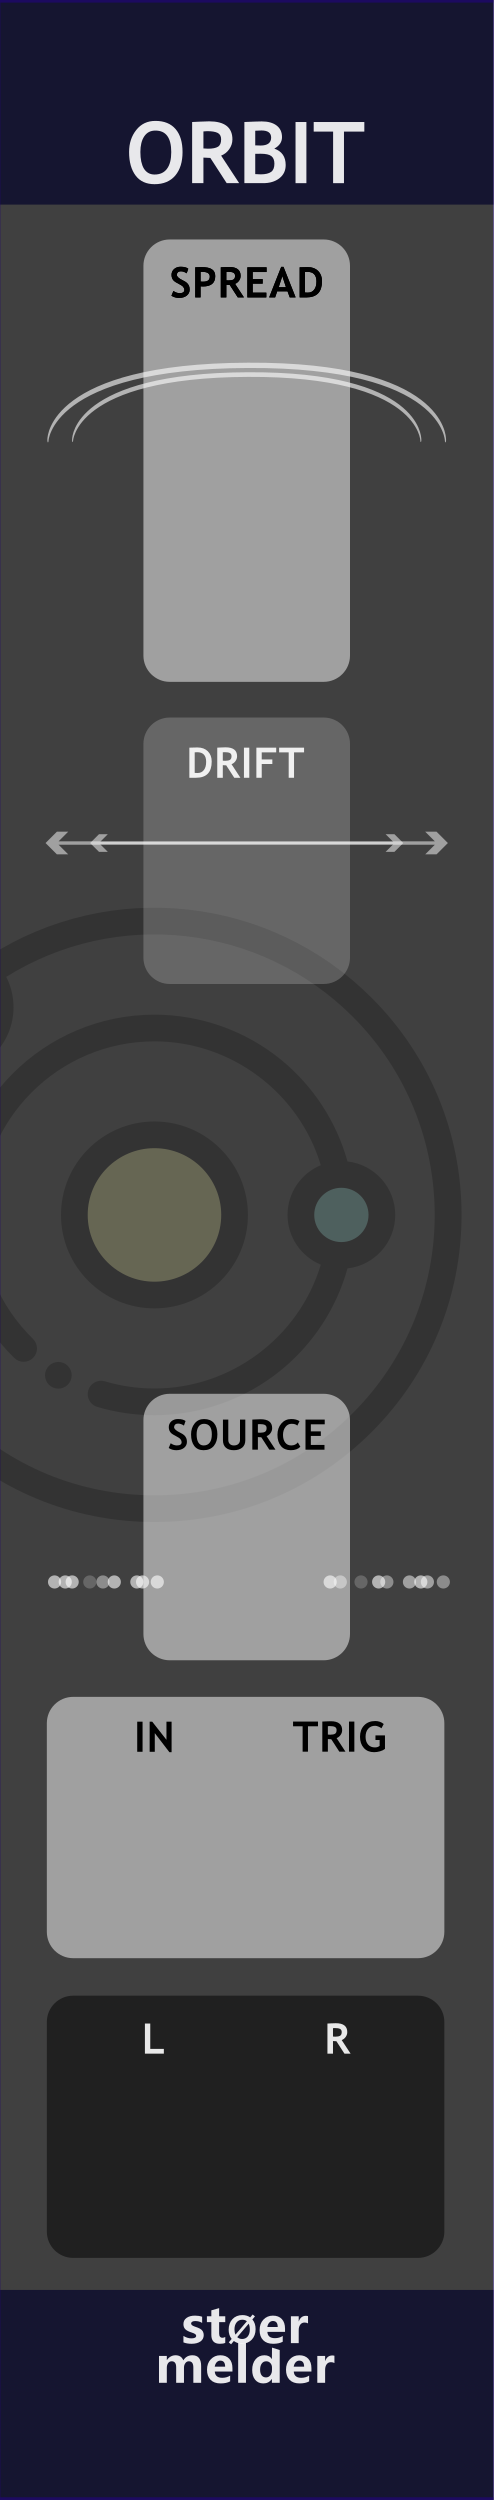
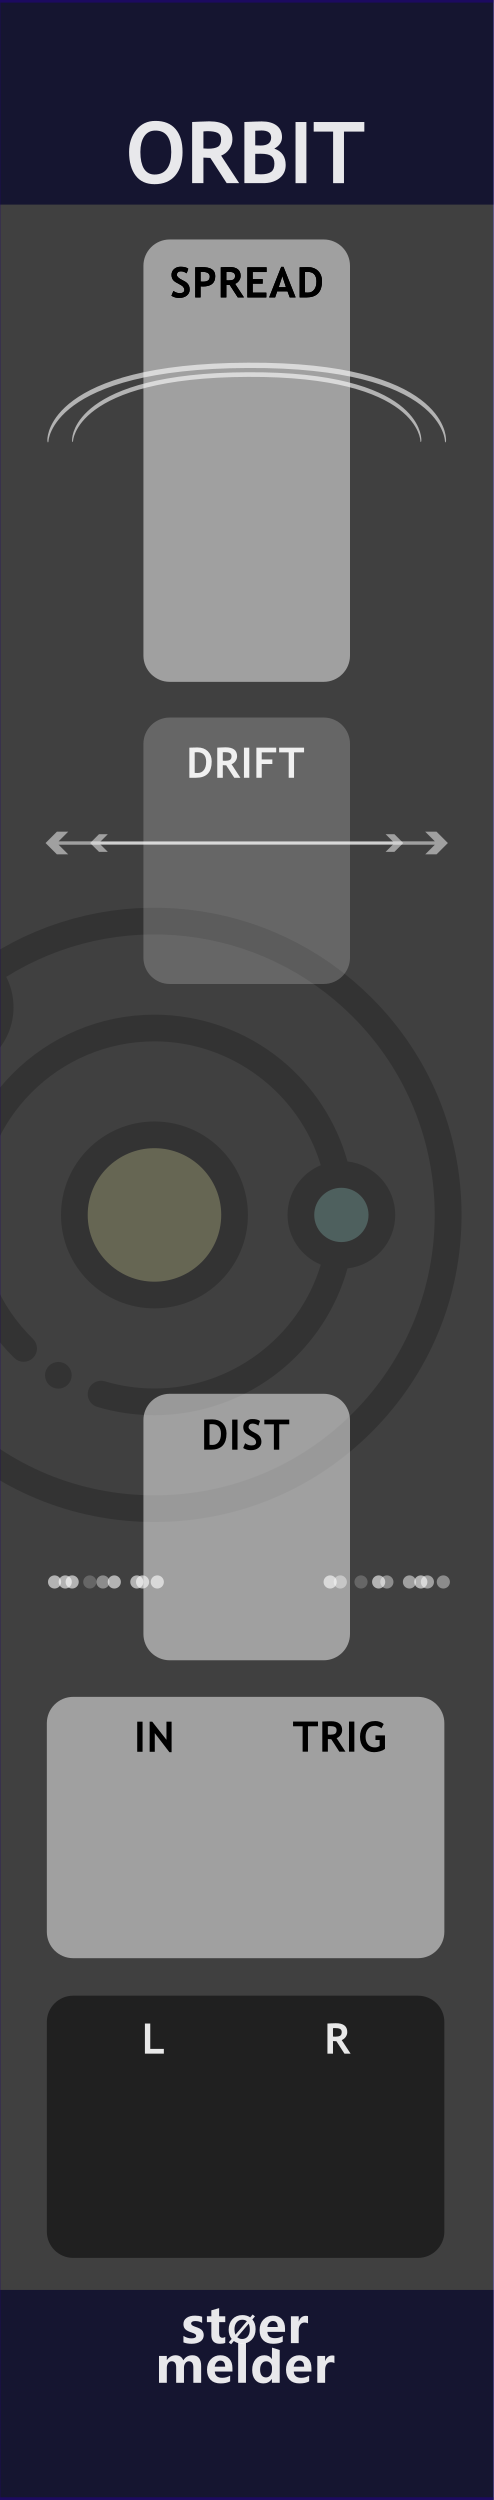
<svg xmlns="http://www.w3.org/2000/svg" width="100%" height="100%" viewBox="0 0 75 380" version="1.1" xml:space="preserve" style="fill-rule:evenodd;clip-rule:evenodd;stroke-linecap:round;stroke-linejoin:round;stroke-miterlimit:1.5;">
  <g id="panel" transform="matrix(0.834722,0,0,1.04324,-803.837,250.623)">
    <g transform="matrix(1.4975,0,0,0.958552,963,-240.242)">
      <rect x="0" y="0" width="60" height="380" style="fill:rgb(64,64,64);" />
    </g>
    <g transform="matrix(1.27844,0,0,1.11606,959.87,-263.382)">
      <path d="M10.793,131.018L12.165,132.275L10.551,132.275L8.936,130.796L10.551,129.316L12.165,129.316L10.793,130.574L64.385,130.574L63.012,129.316L64.627,129.316L66.241,130.796L64.627,132.275L63.012,132.275L64.385,131.018L10.793,131.018Z" style="fill:white;fill-opacity:0.5;" />
    </g>
    <g transform="matrix(0.994916,0,0,0.86855,970.527,-231.008)">
      <path d="M10.793,131.018L12.165,132.275L10.551,132.275L8.936,130.796L10.551,129.316L12.165,129.316L10.793,130.574L64.385,130.574L63.012,129.316L64.627,129.316L66.241,130.796L64.627,132.275L63.012,132.275L64.385,131.018L10.793,131.018Z" style="fill:white;fill-opacity:0.5;" />
    </g>
    <g transform="matrix(0.531338,0,0,1.81961,978.958,-538.829)">
      <rect x="-30.034" y="347.456" width="169.102" height="16.91" style="fill:rgb(10,10,44);fill-opacity:0.8;" />
    </g>
    <g transform="matrix(0.531338,0,0,1.76292,978.958,-852.772)">
      <rect x="-30.034" y="347.456" width="169.102" height="16.91" style="fill:rgb(10,10,44);fill-opacity:0.8;" />
    </g>
    <g transform="matrix(4.01174,0,0,25.5659,813.011,-292.473)">
      <rect x="37.388" y="2.043" width="22.397" height="14.247" style="fill:none;stroke:rgb(32,6,118);stroke-opacity:0.7;stroke-width:0.03px;" />
    </g>
    <g transform="matrix(0.840359,0,0,0.840359,175.891,16.2108)">
      <g transform="matrix(1.198,0,0,0.958552,893.633,-224.914)">
        <g transform="matrix(9,0,0,9,64.0056,347.267)">
          <path d="M0.919,-0L0.762,-0L0.762,-0.308C0.762,-0.391 0.732,-0.432 0.671,-0.432C0.643,-0.432 0.62,-0.42 0.602,-0.395C0.583,-0.369 0.574,-0.339 0.574,-0.303L0.574,-0L0.417,-0L0.417,-0.312C0.417,-0.392 0.387,-0.432 0.327,-0.432C0.298,-0.432 0.274,-0.42 0.256,-0.396C0.238,-0.372 0.229,-0.341 0.229,-0.301L0.229,-0L0.072,-0L0.072,-0.54L0.229,-0.54L0.229,-0.456L0.231,-0.456C0.25,-0.486 0.275,-0.51 0.307,-0.528C0.338,-0.545 0.371,-0.553 0.405,-0.553C0.481,-0.553 0.533,-0.519 0.561,-0.451C0.603,-0.519 0.663,-0.553 0.743,-0.553C0.86,-0.553 0.919,-0.481 0.919,-0.335L0.919,-0Z" style="fill:white;fill-opacity:0.9;fill-rule:nonzero;" />
        </g>
        <g transform="matrix(9,0,0,9,72.978,347.267)">
          <path d="M0.551,-0.226L0.196,-0.226C0.201,-0.142 0.252,-0.1 0.347,-0.1C0.407,-0.1 0.459,-0.115 0.505,-0.144L0.505,-0.028C0.456,-0.001 0.391,0.013 0.312,0.013C0.226,0.013 0.159,-0.011 0.111,-0.06C0.063,-0.108 0.04,-0.176 0.04,-0.262C0.04,-0.348 0.065,-0.419 0.116,-0.472C0.167,-0.526 0.23,-0.553 0.307,-0.553C0.384,-0.553 0.443,-0.53 0.487,-0.484C0.53,-0.437 0.551,-0.374 0.551,-0.292L0.551,-0.226ZM0.404,-0.324C0.404,-0.405 0.372,-0.445 0.306,-0.445C0.279,-0.445 0.255,-0.434 0.234,-0.412C0.214,-0.39 0.201,-0.361 0.195,-0.324L0.404,-0.324Z" style="fill:white;fill-opacity:0.9;fill-rule:nonzero;" />
        </g>
        <g transform="matrix(9,0,0,9,78.3513,347.267)">
          <rect x="0.069" y="-0.799" width="0.157" height="0.799" style="fill:white;fill-opacity:0.9;fill-rule:nonzero;" />
        </g>
        <g transform="matrix(9,0,0,9,81.1494,347.267)">
          <path d="M0.593,-0L0.436,-0L0.436,-0.076L0.433,-0.076C0.395,-0.017 0.339,0.013 0.264,0.013C0.195,0.013 0.141,-0.011 0.1,-0.06C0.06,-0.108 0.04,-0.174 0.04,-0.258C0.04,-0.346 0.062,-0.418 0.108,-0.472C0.153,-0.526 0.212,-0.553 0.286,-0.553C0.356,-0.553 0.405,-0.528 0.433,-0.477L0.436,-0.477L0.438,-0.707L0.593,-0.658L0.593,-0ZM0.438,-0.306C0.438,-0.342 0.427,-0.372 0.405,-0.396C0.383,-0.42 0.356,-0.432 0.323,-0.432C0.284,-0.432 0.254,-0.417 0.232,-0.386C0.21,-0.356 0.199,-0.315 0.199,-0.263C0.199,-0.213 0.21,-0.175 0.231,-0.148C0.252,-0.121 0.281,-0.108 0.318,-0.108C0.353,-0.108 0.382,-0.122 0.404,-0.15C0.427,-0.179 0.438,-0.215 0.438,-0.261L0.438,-0.306Z" style="fill:white;fill-opacity:0.9;fill-rule:nonzero;" />
        </g>
        <g transform="matrix(9,0,0,9,87.2654,347.267)">
          <path d="M0.551,-0.226L0.196,-0.226C0.201,-0.142 0.252,-0.1 0.347,-0.1C0.407,-0.1 0.459,-0.115 0.505,-0.144L0.505,-0.028C0.456,-0.001 0.391,0.013 0.312,0.013C0.226,0.013 0.159,-0.011 0.111,-0.06C0.063,-0.108 0.04,-0.176 0.04,-0.262C0.04,-0.348 0.065,-0.419 0.116,-0.472C0.167,-0.526 0.23,-0.553 0.307,-0.553C0.384,-0.553 0.443,-0.53 0.487,-0.484C0.53,-0.437 0.551,-0.374 0.551,-0.292L0.551,-0.226ZM0.404,-0.324C0.404,-0.405 0.372,-0.445 0.306,-0.445C0.279,-0.445 0.255,-0.434 0.234,-0.412C0.214,-0.39 0.201,-0.361 0.195,-0.324L0.404,-0.324Z" style="fill:white;fill-opacity:0.9;fill-rule:nonzero;" />
        </g>
        <g transform="matrix(9,0,0,9,92.6386,347.267)">
          <path d="M0.416,-0.397C0.397,-0.408 0.374,-0.414 0.346,-0.414C0.31,-0.414 0.282,-0.4 0.261,-0.373C0.24,-0.345 0.229,-0.308 0.229,-0.26L0.229,-0L0.072,-0L0.072,-0.54L0.229,-0.54L0.229,-0.438L0.231,-0.438C0.257,-0.512 0.305,-0.549 0.374,-0.549C0.392,-0.549 0.406,-0.547 0.416,-0.543L0.416,-0.397Z" style="fill:white;fill-opacity:0.9;fill-rule:nonzero;" />
        </g>
      </g>
      <g transform="matrix(1.198,0,0,0.958552,893.495,-231.786)">
        <g transform="matrix(9,0,0,9,68.6657,347.267)">
          <path d="M0.058,-0.145C0.112,-0.112 0.165,-0.096 0.216,-0.096C0.281,-0.096 0.314,-0.113 0.314,-0.148C0.314,-0.173 0.287,-0.193 0.233,-0.21C0.166,-0.231 0.12,-0.254 0.095,-0.28C0.07,-0.305 0.058,-0.34 0.058,-0.383C0.058,-0.436 0.079,-0.478 0.122,-0.508C0.165,-0.538 0.221,-0.553 0.291,-0.553C0.34,-0.553 0.388,-0.546 0.434,-0.531L0.434,-0.407C0.392,-0.432 0.346,-0.444 0.295,-0.444C0.27,-0.444 0.25,-0.44 0.235,-0.431C0.22,-0.422 0.212,-0.41 0.212,-0.396C0.212,-0.371 0.235,-0.351 0.28,-0.335C0.329,-0.319 0.366,-0.304 0.39,-0.291C0.415,-0.278 0.434,-0.26 0.447,-0.238C0.459,-0.216 0.466,-0.191 0.466,-0.163C0.466,-0.107 0.444,-0.064 0.399,-0.033C0.354,-0.002 0.295,0.013 0.22,0.013C0.162,0.013 0.107,0.004 0.058,-0.015L0.058,-0.145Z" style="fill:white;fill-opacity:0.9;fill-rule:nonzero;" />
        </g>
        <g transform="matrix(9,0,0,9,73.2436,347.267)">
          <path d="M0.39,-0.006C0.366,0.007 0.33,0.013 0.282,0.013C0.167,0.013 0.11,-0.047 0.11,-0.167L0.11,-0.422L0.021,-0.422L0.021,-0.54L0.11,-0.54L0.11,-0.659L0.267,-0.704L0.267,-0.54L0.39,-0.54L0.39,-0.422L0.267,-0.422L0.267,-0.195C0.267,-0.137 0.289,-0.108 0.335,-0.108C0.353,-0.108 0.371,-0.114 0.39,-0.124L0.39,-0.006Z" style="fill:white;fill-opacity:0.9;fill-rule:nonzero;" />
        </g>
        <g transform="matrix(6.6,0,0,6.6,77.1051,347.267)">
          <path d="M0.106,0.032L0.043,-0.021L0.122,-0.115C0.067,-0.183 0.04,-0.268 0.04,-0.368C0.04,-0.487 0.075,-0.584 0.144,-0.658C0.213,-0.732 0.305,-0.769 0.418,-0.769C0.5,-0.769 0.571,-0.748 0.63,-0.706L0.698,-0.785L0.761,-0.733L0.689,-0.65C0.748,-0.581 0.778,-0.493 0.778,-0.384C0.778,-0.266 0.743,-0.17 0.674,-0.097C0.605,-0.023 0.516,0.013 0.406,0.013C0.32,0.013 0.246,-0.011 0.182,-0.059L0.106,0.032ZM0.54,-0.6C0.506,-0.628 0.463,-0.642 0.413,-0.642C0.349,-0.642 0.297,-0.617 0.258,-0.569C0.218,-0.52 0.199,-0.455 0.199,-0.375C0.199,-0.319 0.208,-0.273 0.227,-0.234L0.54,-0.6ZM0.275,-0.165C0.311,-0.131 0.356,-0.114 0.409,-0.114C0.473,-0.114 0.524,-0.137 0.563,-0.184C0.601,-0.231 0.62,-0.294 0.62,-0.374C0.62,-0.435 0.61,-0.488 0.588,-0.533L0.275,-0.165Z" style="fill:white;fill-opacity:0.9;fill-rule:nonzero;" />
        </g>
        <g transform="matrix(9,0,0,9,82.6053,347.267)">
          <path d="M0.551,-0.226L0.196,-0.226C0.201,-0.142 0.252,-0.1 0.347,-0.1C0.407,-0.1 0.459,-0.115 0.505,-0.144L0.505,-0.028C0.456,-0.001 0.391,0.013 0.312,0.013C0.226,0.013 0.159,-0.011 0.111,-0.06C0.063,-0.108 0.04,-0.176 0.04,-0.262C0.04,-0.348 0.065,-0.419 0.116,-0.472C0.167,-0.526 0.23,-0.553 0.307,-0.553C0.384,-0.553 0.443,-0.53 0.487,-0.484C0.53,-0.437 0.551,-0.374 0.551,-0.292L0.551,-0.226ZM0.404,-0.324C0.404,-0.405 0.372,-0.445 0.306,-0.445C0.279,-0.445 0.255,-0.434 0.234,-0.412C0.214,-0.39 0.201,-0.361 0.195,-0.324L0.404,-0.324Z" style="fill:white;fill-opacity:0.9;fill-rule:nonzero;" />
        </g>
        <g transform="matrix(9,0,0,9,87.9786,347.267)">
          <path d="M0.416,-0.397C0.397,-0.408 0.374,-0.414 0.346,-0.414C0.31,-0.414 0.282,-0.4 0.261,-0.373C0.24,-0.345 0.229,-0.308 0.229,-0.26L0.229,-0L0.072,-0L0.072,-0.54L0.229,-0.54L0.229,-0.438L0.231,-0.438C0.257,-0.512 0.305,-0.549 0.374,-0.549C0.392,-0.549 0.406,-0.547 0.416,-0.543L0.416,-0.397Z" style="fill:white;fill-opacity:0.9;fill-rule:nonzero;" />
        </g>
      </g>
    </g>
    <g transform="matrix(1.198,0,0,0.958552,983.469,-213.548)">
      <g transform="matrix(13,0,0,13,2.02808,0)">
        <path d="M0.039,-0.364C0.039,-0.466 0.067,-0.552 0.123,-0.622C0.179,-0.693 0.253,-0.728 0.347,-0.728C0.45,-0.728 0.528,-0.696 0.583,-0.632C0.637,-0.569 0.664,-0.479 0.664,-0.364C0.664,-0.249 0.636,-0.157 0.579,-0.089C0.522,-0.022 0.441,0.012 0.337,0.012C0.241,0.012 0.167,-0.021 0.116,-0.088C0.065,-0.155 0.039,-0.247 0.039,-0.364ZM0.171,-0.364C0.171,-0.28 0.185,-0.215 0.213,-0.169C0.242,-0.124 0.283,-0.101 0.337,-0.101C0.4,-0.101 0.449,-0.123 0.482,-0.168C0.516,-0.213 0.532,-0.278 0.532,-0.364C0.532,-0.531 0.47,-0.615 0.347,-0.615C0.29,-0.615 0.247,-0.593 0.216,-0.547C0.186,-0.502 0.171,-0.441 0.171,-0.364Z" style="fill:white;fill-opacity:0.9;fill-rule:nonzero;" />
      </g>
      <g transform="matrix(13,0,0,13,11.1687,0)">
        <path d="M0.477,-0L0.286,-0.295C0.266,-0.296 0.24,-0.297 0.205,-0.299L0.205,-0L0.073,-0L0.073,-0.715C0.08,-0.715 0.108,-0.717 0.156,-0.719C0.204,-0.721 0.242,-0.723 0.271,-0.723C0.453,-0.723 0.544,-0.652 0.544,-0.512C0.544,-0.469 0.531,-0.431 0.506,-0.396C0.481,-0.361 0.45,-0.337 0.412,-0.322L0.623,-0L0.477,-0ZM0.205,-0.605L0.205,-0.406C0.229,-0.404 0.246,-0.403 0.259,-0.403C0.312,-0.403 0.351,-0.411 0.375,-0.426C0.4,-0.441 0.412,-0.47 0.412,-0.513C0.412,-0.548 0.399,-0.573 0.373,-0.587C0.346,-0.601 0.305,-0.608 0.248,-0.608C0.234,-0.608 0.22,-0.607 0.205,-0.605Z" style="fill:white;fill-opacity:0.9;fill-rule:nonzero;" />
      </g>
      <g transform="matrix(13,0,0,13,19.1096,0)">
        <path d="M0.292,-0L0.073,-0L0.073,-0.715C0.17,-0.719 0.237,-0.722 0.276,-0.722C0.35,-0.722 0.408,-0.706 0.45,-0.674C0.492,-0.642 0.513,-0.597 0.513,-0.538C0.513,-0.481 0.483,-0.437 0.423,-0.404C0.512,-0.373 0.556,-0.309 0.556,-0.212C0.556,-0.147 0.532,-0.096 0.482,-0.057C0.433,-0.019 0.37,-0 0.292,-0ZM0.2,-0.613L0.2,-0.442C0.22,-0.441 0.24,-0.44 0.262,-0.44C0.344,-0.44 0.386,-0.471 0.386,-0.533C0.386,-0.588 0.348,-0.616 0.273,-0.616C0.253,-0.616 0.229,-0.615 0.2,-0.613ZM0.2,-0.343L0.2,-0.106C0.226,-0.104 0.247,-0.103 0.263,-0.103C0.319,-0.103 0.36,-0.113 0.386,-0.132C0.412,-0.151 0.424,-0.183 0.424,-0.228C0.424,-0.268 0.412,-0.298 0.389,-0.316C0.365,-0.335 0.323,-0.344 0.264,-0.344C0.252,-0.344 0.23,-0.344 0.2,-0.343Z" style="fill:white;fill-opacity:0.9;fill-rule:nonzero;" />
      </g>
      <g transform="matrix(13,0,0,13,26.8474,0)">
        <rect x="0.076" y="-0.715" width="0.127" height="0.715" style="fill:white;fill-opacity:0.9;fill-rule:nonzero;" />
      </g>
      <g transform="matrix(13,0,0,13,30.4656,0)">
        <path d="M0.364,-0.603L0.364,-0L0.237,-0L0.237,-0.603L0.01,-0.603L0.01,-0.715L0.602,-0.715L0.602,-0.603L0.364,-0.603Z" style="fill:white;fill-opacity:0.9;fill-rule:nonzero;" />
      </g>
    </g>
    <g transform="matrix(1.064,0,0,1.42655,966.095,-30.6681)">
      <path d="M73.138,59.611C73.138,58.128 71.119,56.924 68.634,56.924L9.611,56.924C7.125,56.924 5.107,58.128 5.107,59.611L5.107,81.016C5.107,82.5 7.125,83.704 9.611,83.704L68.634,83.704C71.119,83.704 73.138,82.5 73.138,81.016L73.138,59.611Z" style="fill-opacity:0.5;" />
    </g>
    <g transform="matrix(0.218476,0,0,0.174808,935.186,-107.979)">
      <g opacity="0.2">
        <circle cx="411.847" cy="256.051" r="33.755" style="fill:rgb(135,223,214);" />
        <circle cx="82.939" cy="82.939" r="44.513" style="fill:rgb(74,125,186);" />
        <circle cx="256.051" cy="256.051" r="66.77" style="fill:rgb(255,254,159);" />
        <path d="M256.05,333.947C299.003,333.947 333.948,299.002 333.948,256.049C333.948,213.096 299.003,178.151 256.05,178.151C213.097,178.151 178.152,213.096 178.152,256.049C178.152,299.002 213.097,333.947 256.05,333.947ZM256.05,200.408C286.731,200.408 311.691,225.369 311.691,256.049C311.691,286.729 286.73,311.69 256.05,311.69C225.37,311.69 200.409,286.729 200.409,256.049C200.409,225.369 225.369,200.408 256.05,200.408Z" style="fill-rule:nonzero;" />
        <path d="M182.113,380.452C181.512,380.051 180.867,379.706 180.188,379.428C179.52,379.15 178.819,378.938 178.107,378.794C176.671,378.505 175.203,378.505 173.767,378.794C173.055,378.939 172.354,379.15 171.686,379.428C171.007,379.706 170.362,380.051 169.761,380.452C169.149,380.853 168.581,381.32 168.07,381.832C167.558,382.344 167.091,382.911 166.69,383.523C166.289,384.124 165.944,384.769 165.666,385.448C165.388,386.116 165.176,386.817 165.032,387.529C164.887,388.241 164.809,388.976 164.809,389.699C164.809,392.637 166,395.497 168.07,397.567C168.582,398.079 169.149,398.546 169.761,398.958C170.362,399.359 171.007,399.704 171.686,399.982C172.354,400.26 173.055,400.472 173.767,400.616C174.479,400.761 175.214,400.827 175.937,400.827C176.66,400.827 177.395,400.76 178.107,400.616C178.819,400.471 179.52,400.26 180.188,399.982C180.867,399.704 181.512,399.359 182.113,398.958C182.725,398.546 183.293,398.079 183.804,397.567C185.874,395.497 187.065,392.626 187.065,389.699C187.065,386.772 185.874,383.901 183.804,381.831C183.293,381.32 182.725,380.853 182.113,380.452Z" style="fill-rule:nonzero;" />
        <path d="M437.034,75.066C351.78,-10.188 219.239,-24.224 118.504,40.152C108.53,31.83 96.083,27.293 82.935,27.293C68.073,27.293 54.099,33.081 43.591,43.59C33.081,54.1 27.293,68.073 27.293,82.934C27.293,96.082 31.831,108.53 40.152,118.504C-24.225,219.239 -10.188,351.781 75.066,437.033C123.408,485.377 187.683,512 256.05,512C324.418,512 388.691,485.377 437.035,437.034C485.376,388.692 512,324.417 512,256.049C512,187.681 485.376,123.408 437.034,75.066ZM59.328,59.327C65.633,53.022 74.017,49.549 82.934,49.549C91.851,49.549 100.235,53.022 106.54,59.327C107.26,60.047 107.938,60.797 108.583,61.569C108.633,61.629 108.684,61.687 108.735,61.745C113.645,67.703 116.318,75.112 116.318,82.933C116.318,91.85 112.845,100.234 106.54,106.539C100.235,112.844 91.851,116.317 82.934,116.317C75.12,116.317 67.716,113.65 61.76,108.748C61.693,108.689 61.626,108.63 61.557,108.573C60.789,107.931 60.042,107.257 59.327,106.54C53.022,100.235 49.549,91.851 49.549,82.934C49.549,74.017 53.022,65.633 59.328,59.327ZM421.296,421.297C377.158,465.436 318.472,489.745 256.05,489.745C193.628,489.745 134.942,465.436 90.804,421.297C13.531,344.023 0.319,224.208 57.622,132.499C65.364,136.464 73.985,138.576 82.934,138.576C97.796,138.576 111.77,132.788 122.278,122.279C132.788,111.769 138.575,97.797 138.575,82.935C138.575,73.986 136.462,65.365 132.498,57.623C224.208,0.32 344.024,13.532 421.296,90.804C512.413,181.921 512.413,330.179 421.296,421.297Z" style="fill-rule:nonzero;" />
        <path d="M416.937,211.463C407.743,178.314 388.238,148.406 361.351,126.523C331.72,102.407 294.324,89.125 256.051,89.125C164.009,89.125 89.127,164.007 89.127,256.049C89.127,301.278 106.921,343.622 139.23,375.283C141.396,377.405 144.208,378.462 147.019,378.462C149.905,378.462 152.789,377.347 154.968,375.122C159.269,370.732 159.198,363.687 154.808,359.384C126.805,331.945 111.384,295.246 111.384,256.048C111.384,176.278 176.282,111.38 256.052,111.38C319.919,111.38 376.592,154.192 394.679,214.584C378.425,221.339 366.964,237.378 366.964,256.048C366.964,274.718 378.426,290.757 394.68,297.512C376.592,357.903 319.919,400.716 256.052,400.716C241.975,400.716 228.067,398.701 214.712,394.726C208.823,392.973 202.624,396.326 200.872,402.218C199.119,408.109 202.472,414.306 208.364,416.058C223.781,420.646 239.826,422.973 256.053,422.973C294.327,422.973 331.723,409.691 361.354,385.575C388.24,363.692 407.746,333.785 416.94,300.636C439.299,298.099 456.733,279.076 456.733,256.049C456.729,233.023 439.296,213.999 416.937,211.463ZM411.846,278.677C399.369,278.677 389.219,268.527 389.219,256.05C389.219,243.573 399.369,233.423 411.846,233.423C424.323,233.423 434.473,243.573 434.473,256.05C434.473,268.526 424.323,278.677 411.846,278.677Z" style="fill-rule:nonzero;" />
      </g>
    </g>
    <g transform="matrix(1.198,0,0,0.958552,975.004,9.23969)">
      <g transform="matrix(6.4,0,0,6.4,39.2825,51.8924)">
        <path d="M0.477,-0L0.286,-0.295C0.266,-0.296 0.24,-0.297 0.205,-0.299L0.205,-0L0.073,-0L0.073,-0.715C0.08,-0.715 0.108,-0.717 0.156,-0.719C0.204,-0.721 0.242,-0.723 0.271,-0.723C0.453,-0.723 0.544,-0.652 0.544,-0.512C0.544,-0.469 0.531,-0.431 0.506,-0.396C0.481,-0.361 0.45,-0.337 0.412,-0.322L0.623,-0L0.477,-0ZM0.205,-0.605L0.205,-0.406C0.229,-0.404 0.246,-0.403 0.259,-0.403C0.312,-0.403 0.351,-0.411 0.375,-0.426C0.4,-0.441 0.412,-0.47 0.412,-0.513C0.412,-0.548 0.399,-0.573 0.373,-0.587C0.346,-0.601 0.305,-0.608 0.248,-0.608C0.234,-0.608 0.22,-0.607 0.205,-0.605Z" style="fill:white;fill-opacity:0.9;fill-rule:nonzero;" />
      </g>
    </g>
    <g transform="matrix(0.552947,0,0,1.4499,986.292,-119.694)">
      <path d="M73.138,59.568C73.138,58.109 69.254,56.924 64.471,56.924L13.773,56.924C8.99,56.924 5.107,58.109 5.107,59.568L5.107,81.06C5.107,82.519 8.99,83.704 13.773,83.704L64.471,83.704C69.254,83.704 73.138,82.519 73.138,81.06L73.138,59.568Z" style="fill:white;fill-opacity:0.5;" />
    </g>
-     <g transform="matrix(1.198,0,0,0.958552,958.523,-78.756)">
-       <g transform="matrix(6.4,0,0,6.4,29.1297,51.8924)">
+     <g transform="matrix(1.198,0,0,0.958552,958.279,-78.756)">
+       <g transform="matrix(6.4,0,0,6.4,34.5046,51.8924)">
+         <path d="M0.232,-0L0.073,-0L0.073,-0.715C0.174,-0.718 0.238,-0.72 0.264,-0.72C0.368,-0.72 0.451,-0.69 0.512,-0.629C0.573,-0.568 0.604,-0.487 0.604,-0.386C0.604,-0.129 0.48,-0 0.232,-0ZM0.2,-0.604L0.2,-0.116C0.221,-0.114 0.243,-0.113 0.267,-0.113C0.331,-0.113 0.381,-0.136 0.417,-0.183C0.454,-0.229 0.472,-0.294 0.472,-0.378C0.472,-0.531 0.401,-0.607 0.258,-0.607C0.245,-0.607 0.225,-0.606 0.2,-0.604Z" style="fill-rule:nonzero;" />
+       </g>
+       <g transform="matrix(6.4,0,0,6.4,38.7451,51.8924)">
+         <rect x="0.076" y="-0.715" width="0.127" height="0.715" style="fill-rule:nonzero;" />
+       </g>
+       <g transform="matrix(6.4,0,0,6.4,40.6543,51.8924)">
        <path d="M0.039,-0.04L0.086,-0.153C0.136,-0.118 0.185,-0.101 0.234,-0.101C0.308,-0.101 0.346,-0.127 0.346,-0.179C0.346,-0.203 0.337,-0.226 0.319,-0.249C0.302,-0.271 0.266,-0.295 0.211,-0.323C0.156,-0.351 0.119,-0.373 0.1,-0.391C0.081,-0.409 0.066,-0.43 0.056,-0.454C0.046,-0.479 0.041,-0.506 0.041,-0.535C0.041,-0.59 0.061,-0.636 0.101,-0.673C0.142,-0.709 0.194,-0.728 0.257,-0.728C0.34,-0.728 0.401,-0.712 0.439,-0.681L0.401,-0.572C0.356,-0.604 0.309,-0.62 0.26,-0.62C0.23,-0.62 0.208,-0.612 0.192,-0.596C0.176,-0.581 0.167,-0.561 0.167,-0.536C0.167,-0.495 0.213,-0.452 0.304,-0.408C0.352,-0.385 0.386,-0.363 0.407,-0.344C0.428,-0.324 0.444,-0.301 0.456,-0.275C0.467,-0.248 0.472,-0.219 0.472,-0.187C0.472,-0.129 0.449,-0.081 0.404,-0.044C0.358,-0.007 0.297,0.012 0.22,0.012C0.153,0.012 0.093,-0.005 0.039,-0.04Z" style="fill-rule:nonzero;" />
      </g>
-       <g transform="matrix(6.4,0,0,6.4,32.5296,51.8924)">
-         <path d="M0.039,-0.364C0.039,-0.466 0.067,-0.552 0.123,-0.622C0.179,-0.693 0.253,-0.728 0.347,-0.728C0.45,-0.728 0.528,-0.696 0.583,-0.632C0.637,-0.569 0.664,-0.479 0.664,-0.364C0.664,-0.249 0.636,-0.157 0.579,-0.089C0.522,-0.022 0.441,0.012 0.337,0.012C0.241,0.012 0.167,-0.021 0.116,-0.088C0.065,-0.155 0.039,-0.247 0.039,-0.364ZM0.171,-0.364C0.171,-0.28 0.185,-0.215 0.213,-0.169C0.242,-0.124 0.283,-0.101 0.337,-0.101C0.4,-0.101 0.449,-0.123 0.482,-0.168C0.516,-0.213 0.532,-0.278 0.532,-0.364C0.532,-0.531 0.47,-0.615 0.347,-0.615C0.29,-0.615 0.247,-0.593 0.216,-0.547C0.186,-0.502 0.171,-0.441 0.171,-0.364Z" style="fill-rule:nonzero;" />
-       </g>
-       <g transform="matrix(6.4,0,0,6.4,37.1576,51.8924)">
-         <path d="M0.073,-0.715L0.2,-0.715L0.2,-0.23C0.2,-0.192 0.212,-0.161 0.235,-0.137C0.259,-0.113 0.291,-0.101 0.332,-0.101C0.378,-0.101 0.414,-0.112 0.439,-0.136C0.465,-0.16 0.478,-0.192 0.478,-0.233L0.478,-0.715L0.604,-0.715L0.604,-0.223C0.604,-0.15 0.58,-0.092 0.531,-0.05C0.481,-0.009 0.415,0.012 0.333,0.012C0.25,0.012 0.186,-0.008 0.141,-0.049C0.096,-0.09 0.073,-0.148 0.073,-0.224L0.073,-0.715Z" style="fill-rule:nonzero;" />
-       </g>
-       <g transform="matrix(6.4,0,0,6.4,41.6231,51.8924)">
-         <path d="M0.477,-0L0.286,-0.295C0.266,-0.296 0.24,-0.297 0.205,-0.299L0.205,-0L0.073,-0L0.073,-0.715C0.08,-0.715 0.108,-0.717 0.156,-0.719C0.204,-0.721 0.242,-0.723 0.271,-0.723C0.453,-0.723 0.544,-0.652 0.544,-0.512C0.544,-0.469 0.531,-0.431 0.506,-0.396C0.481,-0.361 0.45,-0.337 0.412,-0.322L0.623,-0L0.477,-0ZM0.205,-0.605L0.205,-0.406C0.229,-0.404 0.246,-0.403 0.259,-0.403C0.312,-0.403 0.351,-0.411 0.375,-0.426C0.4,-0.441 0.412,-0.47 0.412,-0.513C0.412,-0.548 0.399,-0.573 0.373,-0.587C0.346,-0.601 0.305,-0.608 0.248,-0.608C0.234,-0.608 0.22,-0.607 0.205,-0.605Z" style="fill-rule:nonzero;" />
-       </g>
-       <g transform="matrix(6.4,0,0,6.4,45.6604,51.8924)">
-         <path d="M0.563,-0.677L0.511,-0.572C0.483,-0.601 0.437,-0.615 0.375,-0.615C0.315,-0.615 0.266,-0.59 0.228,-0.54C0.19,-0.49 0.171,-0.427 0.171,-0.35C0.171,-0.274 0.189,-0.213 0.224,-0.168C0.259,-0.123 0.306,-0.101 0.365,-0.101C0.433,-0.101 0.485,-0.125 0.523,-0.173L0.583,-0.07C0.531,-0.015 0.455,0.012 0.355,0.012C0.255,0.012 0.177,-0.021 0.122,-0.086C0.067,-0.152 0.039,-0.242 0.039,-0.355C0.039,-0.461 0.07,-0.55 0.131,-0.621C0.192,-0.692 0.271,-0.728 0.367,-0.728C0.449,-0.728 0.514,-0.711 0.563,-0.677Z" style="fill-rule:nonzero;" />
-       </g>
-       <g transform="matrix(6.4,0,0,6.4,49.7041,51.8924)">
-         <path d="M0.2,-0.603L0.2,-0.435L0.437,-0.435L0.437,-0.327L0.2,-0.327L0.2,-0.113L0.524,-0.113L0.524,-0L0.073,-0L0.073,-0.715L0.53,-0.715L0.53,-0.603L0.2,-0.603Z" style="fill-rule:nonzero;" />
+       <g transform="matrix(6.4,0,0,6.4,44.0542,51.8924)">
+         <path d="M0.364,-0.603L0.364,-0L0.237,-0L0.237,-0.603L0.01,-0.603L0.01,-0.715L0.602,-0.715L0.602,-0.603L0.364,-0.603Z" style="fill-rule:nonzero;" />
      </g>
    </g>
    <g transform="matrix(1.064,0,0,1.42181,966.095,-73.9383)">
      <path d="M73.138,59.62C73.138,58.132 71.119,56.924 68.634,56.924L9.611,56.924C7.125,56.924 5.107,58.132 5.107,59.62L5.107,81.007C5.107,82.496 7.125,83.704 9.611,83.704L68.634,83.704C71.119,83.704 73.138,82.496 73.138,81.007L73.138,59.62Z" style="fill:white;fill-opacity:0.5;" />
    </g>
    <g transform="matrix(1.198,0,0,0.958552,941.704,-34.7429)">
      <g transform="matrix(6.4,0,0,6.4,38.1466,51.8924)">
        <rect x="0.076" y="-0.715" width="0.127" height="0.715" style="fill-rule:nonzero;" />
      </g>
      <g transform="matrix(6.4,0,0,6.4,40.0559,51.8924)">
        <path d="M0.542,0.01L0.195,-0.443L0.195,0L0.073,0L0.073,-0.715L0.134,-0.715L0.472,-0.284L0.472,-0.715L0.594,-0.715L0.594,0.01L0.542,0.01Z" style="fill-rule:nonzero;" />
      </g>
    </g>
    <g transform="matrix(1.198,0,0,0.958552,941.545,9.23969)">
      <g transform="matrix(6.4,0,0,6.4,39.4684,51.8924)">
        <path d="M0.073,-0L0.073,-0.715L0.2,-0.715L0.2,-0.113L0.523,-0.113L0.523,-0L0.073,-0Z" style="fill:white;fill-opacity:0.9;fill-rule:nonzero;" />
      </g>
    </g>
    <g transform="matrix(1.198,0,0,0.958552,975.444,-34.7578)">
      <g transform="matrix(6.4,0,0,6.4,34.0936,51.8924)">
        <path d="M0.364,-0.603L0.364,-0L0.237,-0L0.237,-0.603L0.01,-0.603L0.01,-0.715L0.602,-0.715L0.602,-0.603L0.364,-0.603Z" style="fill-rule:nonzero;" />
      </g>
      <g transform="matrix(6.4,0,0,6.4,38.1372,51.8924)">
        <path d="M0.477,-0L0.286,-0.295C0.266,-0.296 0.24,-0.297 0.205,-0.299L0.205,-0L0.073,-0L0.073,-0.715C0.08,-0.715 0.108,-0.717 0.156,-0.719C0.204,-0.721 0.242,-0.723 0.271,-0.723C0.453,-0.723 0.544,-0.652 0.544,-0.512C0.544,-0.469 0.531,-0.431 0.506,-0.396C0.481,-0.361 0.45,-0.337 0.412,-0.322L0.623,-0L0.477,-0ZM0.205,-0.605L0.205,-0.406C0.229,-0.404 0.246,-0.403 0.259,-0.403C0.312,-0.403 0.351,-0.411 0.375,-0.426C0.4,-0.441 0.412,-0.47 0.412,-0.513C0.412,-0.548 0.399,-0.573 0.373,-0.587C0.346,-0.601 0.305,-0.608 0.248,-0.608C0.234,-0.608 0.22,-0.607 0.205,-0.605Z" style="fill-rule:nonzero;" />
      </g>
      <g transform="matrix(6.4,0,0,6.4,42.1746,51.8924)">
        <rect x="0.076" y="-0.715" width="0.127" height="0.715" style="fill-rule:nonzero;" />
      </g>
      <g transform="matrix(6.4,0,0,6.4,44.0839,51.8924)">
        <path d="M0.602,-0.657L0.548,-0.555C0.533,-0.569 0.51,-0.582 0.479,-0.595C0.448,-0.608 0.421,-0.615 0.398,-0.615C0.328,-0.615 0.273,-0.591 0.232,-0.543C0.191,-0.496 0.171,-0.432 0.171,-0.352C0.171,-0.275 0.191,-0.215 0.231,-0.169C0.271,-0.123 0.325,-0.101 0.394,-0.101C0.439,-0.101 0.476,-0.113 0.505,-0.138L0.505,-0.278L0.406,-0.278L0.406,-0.387L0.632,-0.387L0.632,-0.066C0.602,-0.042 0.563,-0.022 0.515,-0.009C0.468,0.005 0.42,0.012 0.373,0.012C0.271,0.012 0.189,-0.021 0.129,-0.089C0.069,-0.156 0.039,-0.245 0.039,-0.355C0.039,-0.465 0.072,-0.555 0.137,-0.624C0.203,-0.693 0.291,-0.728 0.401,-0.728C0.48,-0.728 0.547,-0.704 0.602,-0.657Z" style="fill-rule:nonzero;" />
      </g>
    </g>
    <g transform="matrix(0.552947,0,0,2.4068,986.292,-342.348)">
      <path d="M73.138,58.517C73.138,57.637 69.254,56.924 64.471,56.924L13.773,56.924C8.99,56.924 5.107,57.637 5.107,58.517L5.107,82.111C5.107,82.99 8.99,83.704 13.773,83.704L64.471,83.704C69.254,83.704 73.138,82.99 73.138,82.111L73.138,58.517Z" style="fill:white;fill-opacity:0.5;" />
    </g>
    <g transform="matrix(1.198,0,0,0.958552,958.523,-246.644)">
      <g transform="matrix(6.4,0,0,6.4,29.5453,51.8924)">
        <path d="M0.039,-0.04L0.086,-0.153C0.136,-0.118 0.185,-0.101 0.234,-0.101C0.308,-0.101 0.346,-0.127 0.346,-0.179C0.346,-0.203 0.337,-0.226 0.319,-0.249C0.302,-0.271 0.266,-0.295 0.211,-0.323C0.156,-0.351 0.119,-0.373 0.1,-0.391C0.081,-0.409 0.066,-0.43 0.056,-0.454C0.046,-0.479 0.041,-0.506 0.041,-0.535C0.041,-0.59 0.061,-0.636 0.101,-0.673C0.142,-0.709 0.194,-0.728 0.257,-0.728C0.34,-0.728 0.401,-0.712 0.439,-0.681L0.401,-0.572C0.356,-0.604 0.309,-0.62 0.26,-0.62C0.23,-0.62 0.208,-0.612 0.192,-0.596C0.176,-0.581 0.167,-0.561 0.167,-0.536C0.167,-0.495 0.213,-0.452 0.304,-0.408C0.352,-0.385 0.386,-0.363 0.407,-0.344C0.428,-0.324 0.444,-0.301 0.456,-0.275C0.467,-0.248 0.472,-0.219 0.472,-0.187C0.472,-0.129 0.449,-0.081 0.404,-0.044C0.358,-0.007 0.297,0.012 0.22,0.012C0.153,0.012 0.093,-0.005 0.039,-0.04Z" style="fill-rule:nonzero;" />
      </g>
      <g transform="matrix(6.4,0,0,6.4,32.9452,51.8924)">
        <path d="M0.2,-0.263L0.2,-0L0.073,-0L0.073,-0.715C0.158,-0.718 0.207,-0.72 0.222,-0.72C0.335,-0.72 0.417,-0.703 0.469,-0.668C0.522,-0.634 0.548,-0.579 0.548,-0.506C0.548,-0.342 0.451,-0.26 0.258,-0.26C0.243,-0.26 0.224,-0.261 0.2,-0.263ZM0.2,-0.605L0.2,-0.376C0.222,-0.374 0.239,-0.373 0.251,-0.373C0.309,-0.373 0.351,-0.382 0.378,-0.402C0.405,-0.421 0.418,-0.452 0.418,-0.496C0.418,-0.57 0.358,-0.607 0.239,-0.607C0.225,-0.607 0.213,-0.607 0.2,-0.605Z" style="fill-rule:nonzero;" />
      </g>
      <g transform="matrix(6.4,0,0,6.4,36.8294,51.8924)">
        <path d="M0.477,-0L0.286,-0.295C0.266,-0.296 0.24,-0.297 0.205,-0.299L0.205,-0L0.073,-0L0.073,-0.715C0.08,-0.715 0.108,-0.717 0.156,-0.719C0.204,-0.721 0.242,-0.723 0.271,-0.723C0.453,-0.723 0.544,-0.652 0.544,-0.512C0.544,-0.469 0.531,-0.431 0.506,-0.396C0.481,-0.361 0.45,-0.337 0.412,-0.322L0.623,-0L0.477,-0ZM0.205,-0.605L0.205,-0.406C0.229,-0.404 0.246,-0.403 0.259,-0.403C0.312,-0.403 0.351,-0.411 0.375,-0.426C0.4,-0.441 0.412,-0.47 0.412,-0.513C0.412,-0.548 0.399,-0.573 0.373,-0.587C0.346,-0.601 0.305,-0.608 0.248,-0.608C0.234,-0.608 0.22,-0.607 0.205,-0.605Z" style="fill-rule:nonzero;" />
      </g>
      <g transform="matrix(6.4,0,0,6.4,40.8668,51.8924)">
        <path d="M0.2,-0.603L0.2,-0.435L0.437,-0.435L0.437,-0.327L0.2,-0.327L0.2,-0.113L0.524,-0.113L0.524,-0L0.073,-0L0.073,-0.715L0.53,-0.715L0.53,-0.603L0.2,-0.603Z" style="fill-rule:nonzero;" />
      </g>
      <g transform="matrix(6.4,0,0,6.4,44.6354,51.8924)">
        <path d="M0.491,-0L0.438,-0.145L0.193,-0.145L0.144,-0L0.002,-0L0.288,-0.725L0.343,-0.725L0.631,-0L0.491,-0ZM0.315,-0.506L0.229,-0.242L0.401,-0.242L0.315,-0.506Z" style="fill-rule:nonzero;" />
      </g>
      <g transform="matrix(6.4,0,0,6.4,48.8166,51.8924)">
        <path d="M0.232,-0L0.073,-0L0.073,-0.715C0.174,-0.718 0.238,-0.72 0.264,-0.72C0.368,-0.72 0.451,-0.69 0.512,-0.629C0.573,-0.568 0.604,-0.487 0.604,-0.386C0.604,-0.129 0.48,-0 0.232,-0ZM0.2,-0.604L0.2,-0.116C0.221,-0.114 0.243,-0.113 0.267,-0.113C0.331,-0.113 0.381,-0.136 0.417,-0.183C0.454,-0.229 0.472,-0.294 0.472,-0.378C0.472,-0.531 0.401,-0.607 0.258,-0.607C0.245,-0.607 0.225,-0.606 0.2,-0.604Z" style="fill-rule:nonzero;" />
      </g>
    </g>
    <g transform="matrix(1.198,0,0,0.958552,958.523,-246.644)">
      <g transform="matrix(6.4,0,0,6.4,29.5453,51.8924)">
        <path d="M0.039,-0.04L0.086,-0.153C0.136,-0.118 0.185,-0.101 0.234,-0.101C0.308,-0.101 0.346,-0.127 0.346,-0.179C0.346,-0.203 0.337,-0.226 0.319,-0.249C0.302,-0.271 0.266,-0.295 0.211,-0.323C0.156,-0.351 0.119,-0.373 0.1,-0.391C0.081,-0.409 0.066,-0.43 0.056,-0.454C0.046,-0.479 0.041,-0.506 0.041,-0.535C0.041,-0.59 0.061,-0.636 0.101,-0.673C0.142,-0.709 0.194,-0.728 0.257,-0.728C0.34,-0.728 0.401,-0.712 0.439,-0.681L0.401,-0.572C0.356,-0.604 0.309,-0.62 0.26,-0.62C0.23,-0.62 0.208,-0.612 0.192,-0.596C0.176,-0.581 0.167,-0.561 0.167,-0.536C0.167,-0.495 0.213,-0.452 0.304,-0.408C0.352,-0.385 0.386,-0.363 0.407,-0.344C0.428,-0.324 0.444,-0.301 0.456,-0.275C0.467,-0.248 0.472,-0.219 0.472,-0.187C0.472,-0.129 0.449,-0.081 0.404,-0.044C0.358,-0.007 0.297,0.012 0.22,0.012C0.153,0.012 0.093,-0.005 0.039,-0.04Z" style="fill-rule:nonzero;" />
      </g>
      <g transform="matrix(6.4,0,0,6.4,32.9452,51.8924)">
        <path d="M0.2,-0.263L0.2,-0L0.073,-0L0.073,-0.715C0.158,-0.718 0.207,-0.72 0.222,-0.72C0.335,-0.72 0.417,-0.703 0.469,-0.668C0.522,-0.634 0.548,-0.579 0.548,-0.506C0.548,-0.342 0.451,-0.26 0.258,-0.26C0.243,-0.26 0.224,-0.261 0.2,-0.263ZM0.2,-0.605L0.2,-0.376C0.222,-0.374 0.239,-0.373 0.251,-0.373C0.309,-0.373 0.351,-0.382 0.378,-0.402C0.405,-0.421 0.418,-0.452 0.418,-0.496C0.418,-0.57 0.358,-0.607 0.239,-0.607C0.225,-0.607 0.213,-0.607 0.2,-0.605Z" style="fill-rule:nonzero;" />
      </g>
      <g transform="matrix(6.4,0,0,6.4,36.8294,51.8924)">
        <path d="M0.477,-0L0.286,-0.295C0.266,-0.296 0.24,-0.297 0.205,-0.299L0.205,-0L0.073,-0L0.073,-0.715C0.08,-0.715 0.108,-0.717 0.156,-0.719C0.204,-0.721 0.242,-0.723 0.271,-0.723C0.453,-0.723 0.544,-0.652 0.544,-0.512C0.544,-0.469 0.531,-0.431 0.506,-0.396C0.481,-0.361 0.45,-0.337 0.412,-0.322L0.623,-0L0.477,-0ZM0.205,-0.605L0.205,-0.406C0.229,-0.404 0.246,-0.403 0.259,-0.403C0.312,-0.403 0.351,-0.411 0.375,-0.426C0.4,-0.441 0.412,-0.47 0.412,-0.513C0.412,-0.548 0.399,-0.573 0.373,-0.587C0.346,-0.601 0.305,-0.608 0.248,-0.608C0.234,-0.608 0.22,-0.607 0.205,-0.605Z" style="fill-rule:nonzero;" />
      </g>
      <g transform="matrix(6.4,0,0,6.4,40.8668,51.8924)">
        <path d="M0.2,-0.603L0.2,-0.435L0.437,-0.435L0.437,-0.327L0.2,-0.327L0.2,-0.113L0.524,-0.113L0.524,-0L0.073,-0L0.073,-0.715L0.53,-0.715L0.53,-0.603L0.2,-0.603Z" style="fill-rule:nonzero;" />
      </g>
      <g transform="matrix(6.4,0,0,6.4,44.6354,51.8924)">
        <path d="M0.491,-0L0.438,-0.145L0.193,-0.145L0.144,-0L0.002,-0L0.288,-0.725L0.343,-0.725L0.631,-0L0.491,-0ZM0.315,-0.506L0.229,-0.242L0.401,-0.242L0.315,-0.506Z" style="fill-rule:nonzero;" />
      </g>
      <g transform="matrix(6.4,0,0,6.4,48.8166,51.8924)">
        <path d="M0.232,-0L0.073,-0L0.073,-0.715C0.174,-0.718 0.238,-0.72 0.264,-0.72C0.368,-0.72 0.451,-0.69 0.512,-0.629C0.573,-0.568 0.604,-0.487 0.604,-0.386C0.604,-0.129 0.48,-0 0.232,-0ZM0.2,-0.604L0.2,-0.116C0.221,-0.114 0.243,-0.113 0.267,-0.113C0.331,-0.113 0.381,-0.136 0.417,-0.183C0.454,-0.229 0.472,-0.294 0.472,-0.378C0.472,-0.531 0.401,-0.607 0.258,-0.607C0.245,-0.607 0.225,-0.606 0.2,-0.604Z" style="fill-rule:nonzero;" />
      </g>
    </g>
    <g transform="matrix(0.552947,0,0,1.44962,986.292,-218.208)">
      <path d="M73.138,59.569C73.138,58.109 69.254,56.924 64.471,56.924L13.773,56.924C8.99,56.924 5.107,58.109 5.107,59.569L5.107,81.059C5.107,82.519 8.99,83.704 13.773,83.704L64.471,83.704C69.254,83.704 73.138,82.519 73.138,81.059L73.138,59.569Z" style="fill:white;fill-opacity:0.2;" />
    </g>
    <g transform="matrix(1.198,0,0,0.958552,958.279,-176.656)">
      <g transform="matrix(6.4,0,0,6.4,32.2546,51.8924)">
        <path d="M0.232,-0L0.073,-0L0.073,-0.715C0.174,-0.718 0.238,-0.72 0.264,-0.72C0.368,-0.72 0.451,-0.69 0.512,-0.629C0.573,-0.568 0.604,-0.487 0.604,-0.386C0.604,-0.129 0.48,-0 0.232,-0ZM0.2,-0.604L0.2,-0.116C0.221,-0.114 0.243,-0.113 0.267,-0.113C0.331,-0.113 0.381,-0.136 0.417,-0.183C0.454,-0.229 0.472,-0.294 0.472,-0.378C0.472,-0.531 0.401,-0.607 0.258,-0.607C0.245,-0.607 0.225,-0.606 0.2,-0.604Z" style="fill:white;fill-opacity:0.9;fill-rule:nonzero;" />
      </g>
      <g transform="matrix(6.4,0,0,6.4,36.4951,51.8924)">
        <path d="M0.477,-0L0.286,-0.295C0.266,-0.296 0.24,-0.297 0.205,-0.299L0.205,-0L0.073,-0L0.073,-0.715C0.08,-0.715 0.108,-0.717 0.156,-0.719C0.204,-0.721 0.242,-0.723 0.271,-0.723C0.453,-0.723 0.544,-0.652 0.544,-0.512C0.544,-0.469 0.531,-0.431 0.506,-0.396C0.481,-0.361 0.45,-0.337 0.412,-0.322L0.623,-0L0.477,-0ZM0.205,-0.605L0.205,-0.406C0.229,-0.404 0.246,-0.403 0.259,-0.403C0.312,-0.403 0.351,-0.411 0.375,-0.426C0.4,-0.441 0.412,-0.47 0.412,-0.513C0.412,-0.548 0.399,-0.573 0.373,-0.587C0.346,-0.601 0.305,-0.608 0.248,-0.608C0.234,-0.608 0.22,-0.607 0.205,-0.605Z" style="fill:white;fill-opacity:0.9;fill-rule:nonzero;" />
      </g>
      <g transform="matrix(6.4,0,0,6.4,40.5325,51.8924)">
        <rect x="0.076" y="-0.715" width="0.127" height="0.715" style="fill:white;fill-opacity:0.9;fill-rule:nonzero;" />
      </g>
      <g transform="matrix(6.4,0,0,6.4,42.4417,51.8924)">
        <path d="M0.2,-0.603L0.2,-0.435L0.452,-0.435L0.452,-0.327L0.2,-0.327L0.2,-0L0.073,-0L0.073,-0.715L0.544,-0.715L0.544,-0.603L0.2,-0.603Z" style="fill:white;fill-opacity:0.9;fill-rule:nonzero;" />
      </g>
      <g transform="matrix(6.4,0,0,6.4,46.3041,51.8924)">
        <path d="M0.364,-0.603L0.364,-0L0.237,-0L0.237,-0.603L0.01,-0.603L0.01,-0.715L0.602,-0.715L0.602,-0.603L0.364,-0.603Z" style="fill:white;fill-opacity:0.9;fill-rule:nonzero;" />
      </g>
    </g>
    <g transform="matrix(1.4175,0,0,4.81855,954.768,-454.07)">
      <path d="M11.969,57.675C11.969,57.675 12.168,55.451 37.68,55.424C62.993,55.398 63.031,57.675 63.031,57.675" style="fill:none;stroke:white;stroke-opacity:0.6;stroke-width:0.16px;" />
    </g>
    <g transform="matrix(1.24171,0,0,4.22098,961.361,-419.605)">
      <path d="M11.969,57.675C11.969,57.675 12.168,55.451 37.68,55.424C62.993,55.398 63.031,57.675 63.031,57.675" style="fill:none;stroke:white;stroke-opacity:0.6;stroke-width:0.16px;" />
    </g>
    <g>
      <g transform="matrix(1.53623,0,0,0.992708,960.534,-248.414)">
        <ellipse cx="8.071" cy="240.424" rx="0.78" ry="0.966" style="fill:white;fill-opacity:0.6;" />
      </g>
      <g transform="matrix(1.53623,0,0,0.992708,963.742,-248.414)">
        <ellipse cx="8.071" cy="240.424" rx="0.78" ry="0.966" style="fill:white;fill-opacity:0.6;" />
      </g>
      <g transform="matrix(1.53623,0,0,0.992708,966.95,-248.414)">
        <ellipse cx="8.071" cy="240.424" rx="0.78" ry="0.966" style="fill:white;fill-opacity:0.2;" />
      </g>
      <g transform="matrix(1.53623,0,0,0.992708,971.417,-248.414)">
        <ellipse cx="8.071" cy="240.424" rx="0.78" ry="0.966" style="fill:white;fill-opacity:0.6;" />
      </g>
      <g transform="matrix(1.53623,0,0,0.992708,969.346,-248.414)">
        <ellipse cx="8.071" cy="240.424" rx="0.78" ry="0.966" style="fill:white;fill-opacity:0.4;" />
      </g>
      <g transform="matrix(1.53623,0,0,0.992708,975.52,-248.414)">
        <ellipse cx="8.071" cy="240.424" rx="0.78" ry="0.966" style="fill:white;fill-opacity:0.6;" />
      </g>
      <g transform="matrix(1.53623,0,0,0.992708,976.56,-248.414)">
        <ellipse cx="8.071" cy="240.424" rx="0.78" ry="0.966" style="fill:white;fill-opacity:0.6;" />
      </g>
      <g transform="matrix(1.53623,0,0,0.992708,1012.57,-248.414)">
        <ellipse cx="8.071" cy="240.424" rx="0.78" ry="0.966" style="fill:white;fill-opacity:0.4;" />
      </g>
      <g transform="matrix(1.53623,0,0,0.992708,979.245,-248.414)">
        <ellipse cx="8.071" cy="240.424" rx="0.78" ry="0.966" style="fill:white;fill-opacity:0.6;" />
      </g>
      <g transform="matrix(1.53623,0,0,0.992708,962.482,-248.414)">
        <ellipse cx="8.071" cy="240.424" rx="0.78" ry="0.966" style="fill:white;fill-opacity:0.6;" />
      </g>
      <g transform="matrix(1.53623,0,0,0.992708,1016.34,-248.414)">
        <ellipse cx="8.071" cy="240.424" rx="0.78" ry="0.966" style="fill:white;fill-opacity:0.2;" />
      </g>
      <g transform="matrix(1.53623,0,0,0.992708,1019.55,-248.414)">
        <ellipse cx="8.071" cy="240.424" rx="0.78" ry="0.966" style="fill:white;fill-opacity:0.6;" />
      </g>
      <g transform="matrix(1.53623,0,0,0.992708,1021.05,-248.414)">
        <ellipse cx="8.071" cy="240.424" rx="0.78" ry="0.966" style="fill:white;fill-opacity:0.4;" />
      </g>
      <g transform="matrix(1.53623,0,0,0.992708,1027.23,-248.414)">
        <ellipse cx="8.071" cy="240.424" rx="0.78" ry="0.966" style="fill:white;fill-opacity:0.6;" />
      </g>
      <g transform="matrix(1.53623,0,0,0.992708,1025.16,-248.414)">
        <ellipse cx="8.071" cy="240.424" rx="0.78" ry="0.966" style="fill:white;fill-opacity:0.5;" />
      </g>
      <g transform="matrix(1.53623,0,0,0.992708,1031.33,-248.414)">
        <ellipse cx="8.071" cy="240.424" rx="0.78" ry="0.966" style="fill:white;fill-opacity:0.4;" />
      </g>
      <g transform="matrix(1.53623,0,0,0.992708,1010.72,-248.414)">
        <ellipse cx="8.071" cy="240.424" rx="0.78" ry="0.966" style="fill:white;fill-opacity:0.6;" />
      </g>
      <g transform="matrix(1.53623,0,0,0.992708,1028.43,-248.414)">
        <ellipse cx="8.071" cy="240.424" rx="0.78" ry="0.966" style="fill:white;fill-opacity:0.5;" />
      </g>
    </g>
  </g>
</svg>
